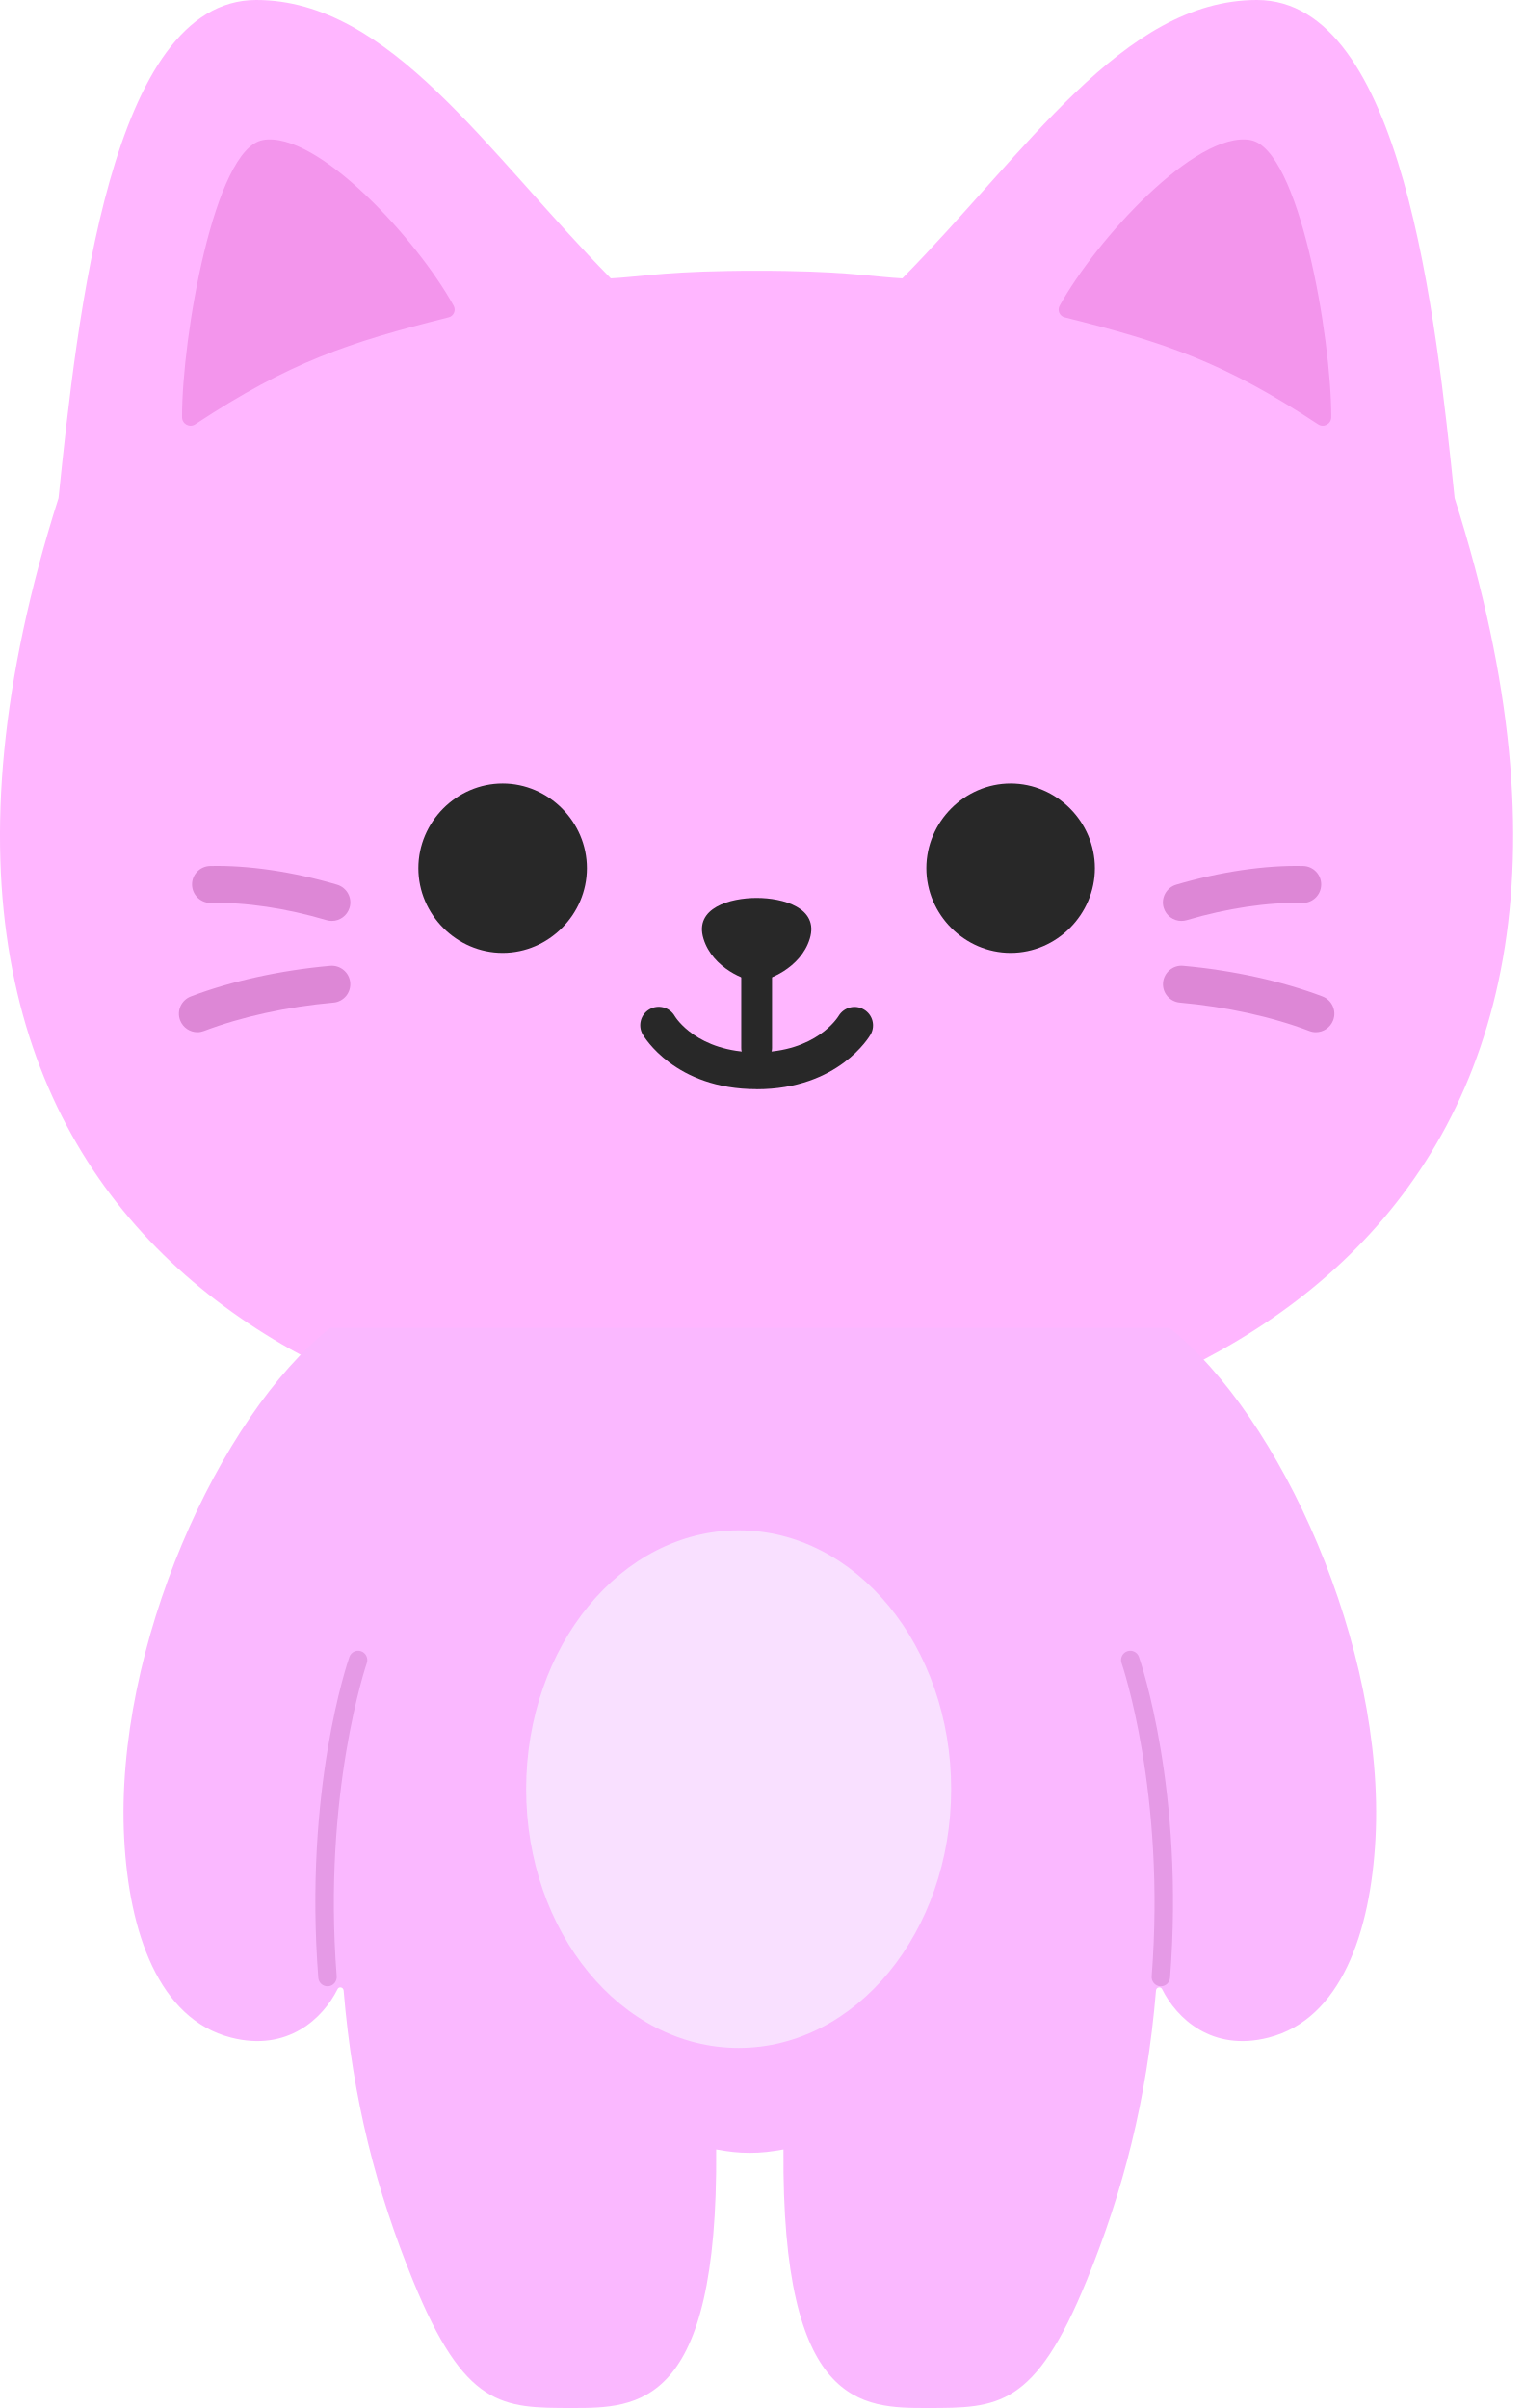
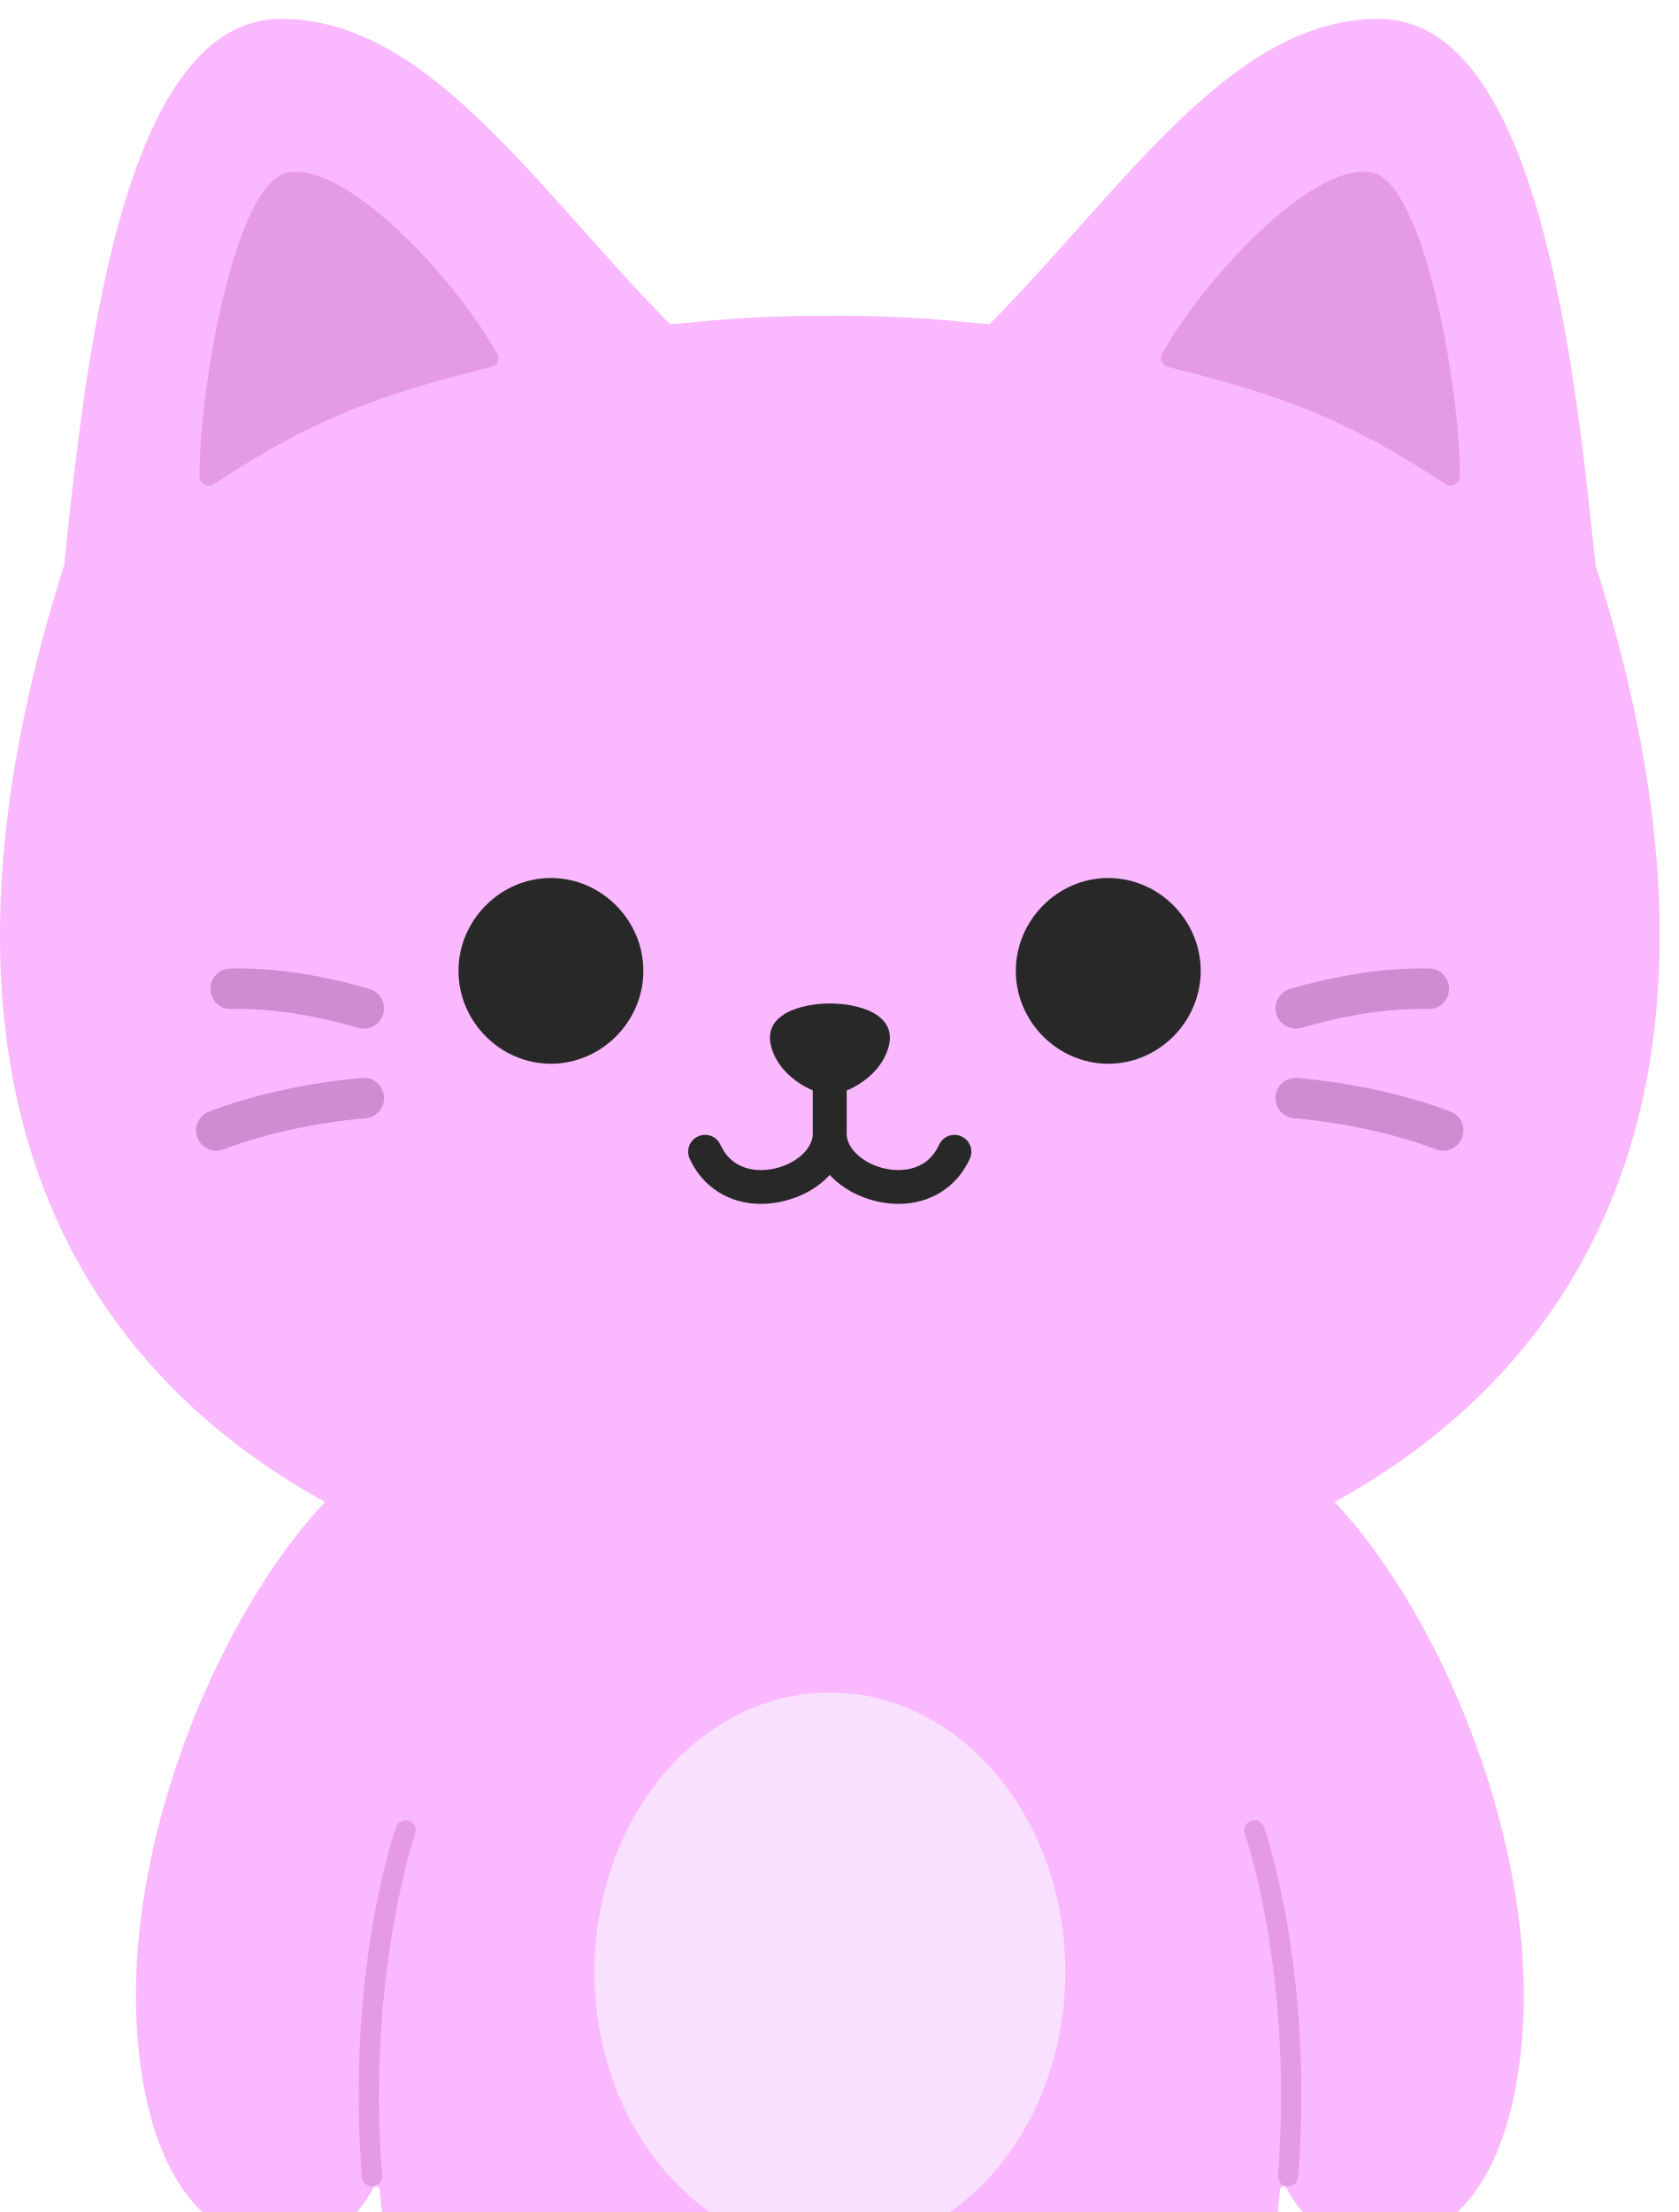
- <svg xmlns="http://www.w3.org/2000/svg" width="74" height="117" viewBox="0 0 74 117" fill="none">
-   <path d="M36.758 13.156C37.276 13.156 37.745 13.159 38.179 13.168C39.889 13.195 40.999 13.276 41.86 13.354C42.629 13.422 43.203 13.491 43.837 13.524C49.84 7.441 54.544 0 61.064 0C68.152 0 69.755 15.378 70.667 24.201C82.029 59.931 57.026 70.925 36.755 70.925C16.484 70.925 -8.515 59.931 2.843 24.201C3.759 15.378 5.359 0 12.447 0C18.966 0 23.674 7.441 29.673 13.524C30.307 13.491 30.881 13.422 31.65 13.354C32.514 13.276 33.624 13.195 35.332 13.168C35.762 13.159 36.235 13.156 36.752 13.156H36.758Z" fill="#FFB6FF" />
-   <path d="M12.765 6.808C10.414 7.226 8.835 16.399 8.844 20.266C8.844 20.601 9.209 20.798 9.484 20.616C14.06 17.595 16.937 16.635 21.8 15.418C22.039 15.358 22.162 15.083 22.042 14.861C20.274 11.652 15.423 6.335 12.765 6.805V6.808Z" fill="#F395EC" />
-   <path d="M60.753 6.808C63.104 7.226 64.683 16.399 64.674 20.266C64.674 20.601 64.309 20.798 64.034 20.616C59.458 17.595 56.581 16.635 51.718 15.418C51.479 15.358 51.356 15.083 51.476 14.861C53.244 11.652 58.094 6.335 60.753 6.805V6.808Z" fill="#F395EC" />
-   <path d="M24.419 46.299C26.653 46.299 28.513 44.436 28.513 42.184C28.513 39.932 26.653 38.068 24.419 38.068C22.184 38.068 20.324 39.932 20.324 42.184C20.324 44.436 22.184 46.299 24.419 46.299Z" fill="#282828" />
-   <path d="M49.097 46.299C46.863 46.299 45.003 44.436 45.003 42.184C45.003 39.932 46.863 38.068 49.097 38.068C51.331 38.068 53.191 39.932 53.191 42.184C53.191 44.436 51.331 46.299 49.097 46.299Z" fill="#282828" />
-   <path d="M36.758 43.629C35.487 43.629 33.713 44.104 34.177 45.612C34.617 47.05 36.256 47.681 36.758 47.681C37.26 47.681 38.899 47.05 39.339 45.612C39.803 44.101 38.029 43.629 36.758 43.629Z" fill="#282828" />
-   <path d="M36.758 51.667C36.346 51.667 36.011 51.332 36.011 50.919V46.49C36.011 46.077 36.346 45.742 36.758 45.742C37.171 45.742 37.506 46.077 37.506 46.49V50.919C37.506 51.332 37.171 51.667 36.758 51.667Z" fill="#282828" />
-   <path d="M9.591 50.153C9.229 50.153 8.888 49.932 8.75 49.573C8.574 49.109 8.807 48.592 9.271 48.416C11.236 47.668 13.64 47.141 16.042 46.929C16.535 46.887 16.972 47.249 17.014 47.743C17.059 48.236 16.694 48.673 16.2 48.715C13.96 48.912 11.726 49.402 9.908 50.093C9.803 50.132 9.695 50.153 9.591 50.153Z" fill="#DD87D6" />
-   <path d="M16.122 44.745C16.038 44.745 15.952 44.733 15.868 44.709C13.912 44.129 11.911 43.833 10.248 43.872C10.242 43.872 10.233 43.872 10.228 43.872C9.743 43.872 9.342 43.483 9.33 42.995C9.318 42.499 9.71 42.089 10.207 42.077C12.055 42.032 14.247 42.355 16.376 42.986C16.852 43.127 17.124 43.627 16.983 44.102C16.867 44.491 16.511 44.745 16.122 44.745Z" fill="#DD87D6" />
-   <path d="M63.926 50.153C63.821 50.153 63.713 50.135 63.609 50.093C61.793 49.402 59.559 48.914 57.316 48.714C56.823 48.669 56.458 48.236 56.503 47.742C56.548 47.248 56.987 46.884 57.475 46.928C59.876 47.141 62.281 47.67 64.246 48.415C64.709 48.591 64.942 49.109 64.766 49.572C64.629 49.931 64.287 50.153 63.926 50.153Z" fill="#DD87D6" />
-   <path d="M57.394 44.745C57.008 44.745 56.649 44.494 56.532 44.102C56.392 43.627 56.664 43.127 57.139 42.986C59.272 42.355 61.464 42.032 63.309 42.077C63.806 42.089 64.197 42.499 64.185 42.995C64.173 43.483 63.776 43.872 63.288 43.872C63.282 43.872 63.273 43.872 63.267 43.872C61.607 43.833 59.604 44.129 57.648 44.709C57.564 44.733 57.477 44.745 57.394 44.745Z" fill="#DD87D6" />
-   <path d="M36.758 52.921C32.79 52.921 31.285 50.367 31.222 50.259C30.977 49.828 31.127 49.281 31.557 49.036C31.988 48.791 32.535 48.94 32.781 49.371C32.819 49.434 33.872 51.129 36.758 51.129C39.644 51.129 40.697 49.434 40.742 49.362C40.996 48.94 41.543 48.797 41.968 49.048C42.393 49.296 42.539 49.834 42.297 50.262C42.234 50.37 40.73 52.924 36.761 52.924L36.758 52.921Z" fill="#282828" />
-   <path d="M36.427 104.604C37.011 104.604 37.446 104.547 38.062 104.439C37.967 117 41.872 117.003 45.073 117C48.463 116.997 50.272 117 52.8 110.787C54.556 106.472 55.716 102.055 56.16 96.715C56.175 96.553 56.386 96.505 56.457 96.649C57.155 98.055 58.873 99.716 61.638 99.002C65.149 98.097 66.585 93.881 66.822 89.335C67.311 80.034 62.194 68.778 56.806 64.514H16.049C10.66 68.778 5.544 80.037 6.032 89.335C6.269 93.881 7.708 98.097 11.217 99.002C13.982 99.716 15.699 98.055 16.398 96.649C16.469 96.505 16.679 96.553 16.694 96.715C17.138 102.055 18.296 106.469 20.054 110.787C22.583 117 24.392 116.997 27.782 117C30.983 117 34.891 117 34.793 104.439C35.409 104.547 35.841 104.604 36.427 104.604Z" fill="#FAB8FF" />
-   <path d="M35.884 99.505C41.586 99.505 46.208 93.875 46.208 86.93C46.208 79.985 41.586 74.356 35.884 74.356C30.183 74.356 25.561 79.985 25.561 86.93C25.561 93.875 30.183 99.505 35.884 99.505Z" fill="#F9E0FF" />
-   <path d="M15.909 96.51C15.676 96.51 15.482 96.33 15.464 96.095C14.757 86.998 16.882 80.767 16.974 80.508C17.055 80.274 17.311 80.151 17.544 80.232C17.777 80.313 17.899 80.572 17.819 80.806C17.798 80.869 15.664 87.13 16.357 96.026C16.374 96.276 16.192 96.492 15.945 96.51C15.933 96.51 15.921 96.51 15.909 96.51Z" fill="#E59AE6" />
-   <path d="M56.398 96.51C56.398 96.51 56.374 96.51 56.362 96.51C56.114 96.492 55.932 96.273 55.95 96.026C56.645 87.115 54.511 80.869 54.488 80.806C54.407 80.572 54.529 80.313 54.762 80.232C54.995 80.151 55.252 80.274 55.332 80.508C55.422 80.77 57.55 86.998 56.842 96.095C56.824 96.333 56.627 96.51 56.398 96.51Z" fill="#E59AE6" />
+ <svg xmlns="http://www.w3.org/2000/svg" width="85" height="112" viewBox="0 0 85 112" fill="none">
+   <path d="M42.026 119.871C42.7 119.871 43.203 119.806 43.914 119.683C43.804 133.999 48.315 134.003 52.011 133.999C55.927 133.996 58.016 133.999 60.937 126.918C62.965 122 64.305 116.965 64.818 110.879C64.835 110.694 65.078 110.639 65.16 110.803C65.967 112.406 67.95 114.3 71.144 113.486C75.2 112.454 76.859 107.649 77.132 102.468C77.696 91.866 71.787 79.036 65.564 74.176H18.489C12.265 79.036 6.356 91.87 6.92 102.468C7.194 107.649 8.856 112.454 12.908 113.486C16.102 114.3 18.085 112.406 18.892 110.803C18.974 110.639 19.217 110.694 19.234 110.879C19.747 116.965 21.084 121.996 23.116 126.918C26.036 133.999 28.125 133.996 32.041 133.999C35.737 133.999 40.251 133.999 40.139 119.683C40.85 119.806 41.349 119.871 42.026 119.871Z" fill="#FAB8FF" />
+   <path d="M42.03 113.982C48.614 113.982 53.951 107.65 53.951 99.84C53.951 92.029 48.614 85.697 42.03 85.697C35.447 85.697 30.109 92.029 30.109 99.84C30.109 107.65 35.447 113.982 42.03 113.982Z" fill="#F9E0FF" />
+   <path d="M18.838 110.701C18.572 110.701 18.349 110.496 18.329 110.229C17.518 99.884 19.953 92.799 20.059 92.505C20.152 92.239 20.446 92.099 20.712 92.191C20.979 92.283 21.119 92.577 21.027 92.844C21.003 92.915 18.558 100.035 19.351 110.151C19.372 110.434 19.163 110.681 18.88 110.701C18.866 110.701 18.852 110.701 18.838 110.701Z" fill="#E59AE6" />
+   <path d="M65.233 110.701C65.233 110.701 65.205 110.701 65.192 110.701C64.908 110.681 64.699 110.431 64.72 110.151C65.516 100.017 63.071 92.915 63.044 92.844C62.952 92.577 63.092 92.283 63.359 92.191C63.625 92.099 63.919 92.239 64.012 92.505C64.114 92.803 66.553 99.884 65.742 110.229C65.722 110.499 65.496 110.701 65.233 110.701Z" fill="#E59AE6" />
+   <path d="M42.028 15.987C42.62 15.987 43.156 15.99 43.652 16.001C45.608 16.031 46.877 16.124 47.862 16.212C48.741 16.291 49.397 16.37 50.122 16.407C56.982 9.459 62.364 0.956 69.819 0.956C77.924 0.956 79.757 18.53 80.8 28.612C93.791 69.443 65.203 82.006 42.025 82.006C18.846 82.006 -9.738 69.439 3.253 28.608C4.299 18.526 6.129 0.956 14.233 0.956C21.688 0.956 27.07 9.459 33.93 16.411C34.655 16.373 35.312 16.295 36.191 16.216C37.179 16.127 38.448 16.035 40.4 16.004C40.893 15.994 41.433 15.99 42.025 15.99L42.028 15.987Z" fill="#FAB8FF" />
+   <path d="M14.585 8.732C11.897 9.21 10.091 19.692 10.102 24.111C10.102 24.494 10.519 24.719 10.833 24.511C16.065 21.059 19.355 19.962 24.915 18.571C25.189 18.503 25.329 18.188 25.192 17.935C23.171 14.268 17.625 8.192 14.585 8.728V8.732Z" fill="#E59AE6" />
+   <path d="M69.45 8.732C72.138 9.21 73.943 19.692 73.933 24.111C73.933 24.494 73.516 24.719 73.201 24.511C67.969 21.059 64.679 19.962 59.119 18.571C58.846 18.503 58.705 18.188 58.842 17.935C60.863 14.268 66.41 8.192 69.45 8.728V8.732Z" fill="#E59AE6" />
+   <path d="M27.9 53.861C30.455 53.861 32.582 51.732 32.582 49.159C32.582 46.585 30.455 44.456 27.9 44.456C25.346 44.456 23.219 46.585 23.219 49.159C23.219 51.732 25.346 53.861 27.9 53.861Z" fill="#282828" />
+   <path d="M56.127 53.861C53.572 53.861 51.445 51.732 51.445 49.159C51.445 46.585 53.572 44.456 56.127 44.456C58.681 44.456 60.808 46.585 60.808 49.159C60.808 51.732 58.681 53.861 56.127 53.861Z" fill="#282828" />
+   <path d="M42.03 50.81C40.576 50.81 38.548 51.353 39.078 53.075C39.581 54.719 41.455 55.441 42.03 55.441C42.604 55.441 44.478 54.719 44.981 53.075C45.511 51.35 43.483 50.81 42.03 50.81Z" fill="#282828" />
+   <path d="M38.536 60.956C36.946 60.956 35.588 60.122 34.928 58.67C34.733 58.239 34.922 57.733 35.352 57.539C35.783 57.344 36.289 57.532 36.484 57.962C37.179 59.483 38.741 59.275 39.206 59.172C40.325 58.93 41.169 58.161 41.169 57.385V54.08C41.169 53.608 41.552 53.226 42.024 53.226C42.496 53.226 42.879 53.608 42.879 54.08V57.385C42.879 58.998 41.518 60.42 39.569 60.844C39.217 60.919 38.871 60.956 38.536 60.956Z" fill="#282828" />
+   <path d="M45.507 60.956C45.172 60.956 44.827 60.919 44.474 60.844C42.525 60.42 41.164 58.998 41.164 57.385V54.08C41.164 53.608 41.547 53.226 42.019 53.226C42.491 53.226 42.874 53.608 42.874 54.08V57.385C42.874 58.161 43.718 58.93 44.837 59.172C45.298 59.271 46.865 59.483 47.559 57.962C47.754 57.532 48.263 57.344 48.691 57.539C49.121 57.733 49.31 58.243 49.115 58.67C48.455 60.122 47.097 60.956 45.507 60.956Z" fill="#282828" />
+   <path d="M10.958 58.264C10.544 58.264 10.154 58.011 9.997 57.601C9.795 57.071 10.062 56.48 10.592 56.278C12.842 55.424 15.592 54.822 18.334 54.579C18.898 54.532 19.398 54.945 19.445 55.509C19.497 56.073 19.08 56.572 18.515 56.62C15.954 56.845 13.4 57.406 11.32 58.195C11.201 58.24 11.078 58.264 10.958 58.264Z" fill="#D08CD1" />
+   <path d="M18.422 52.084C18.327 52.084 18.228 52.071 18.132 52.044C15.895 51.38 13.614 51.042 11.706 51.087C11.135 51.111 10.67 50.653 10.657 50.085C10.643 49.518 11.091 49.05 11.659 49.036C13.775 48.985 16.278 49.354 18.713 50.075C19.257 50.236 19.568 50.806 19.407 51.35C19.274 51.794 18.867 52.084 18.422 52.084Z" fill="#D08CD1" />
+   <path d="M73.085 58.264C72.966 58.264 72.843 58.243 72.723 58.195C70.644 57.406 68.09 56.849 65.528 56.62C64.964 56.569 64.547 56.073 64.598 55.509C64.649 54.945 65.145 54.532 65.709 54.579C68.452 54.822 71.201 55.427 73.451 56.278C73.981 56.48 74.248 57.071 74.046 57.601C73.893 58.011 73.499 58.264 73.085 58.264Z" fill="#D08CD1" />
+   <path d="M65.621 52.084C65.18 52.084 64.769 51.797 64.636 51.35C64.475 50.806 64.787 50.236 65.33 50.075C67.765 49.354 70.272 48.985 72.385 49.036C72.953 49.05 73.401 49.518 73.387 50.085C73.373 50.653 72.905 51.104 72.337 51.087C70.429 51.039 68.148 51.38 65.912 52.044C65.816 52.071 65.717 52.084 65.621 52.084Z" fill="#D08CD1" />
</svg>
